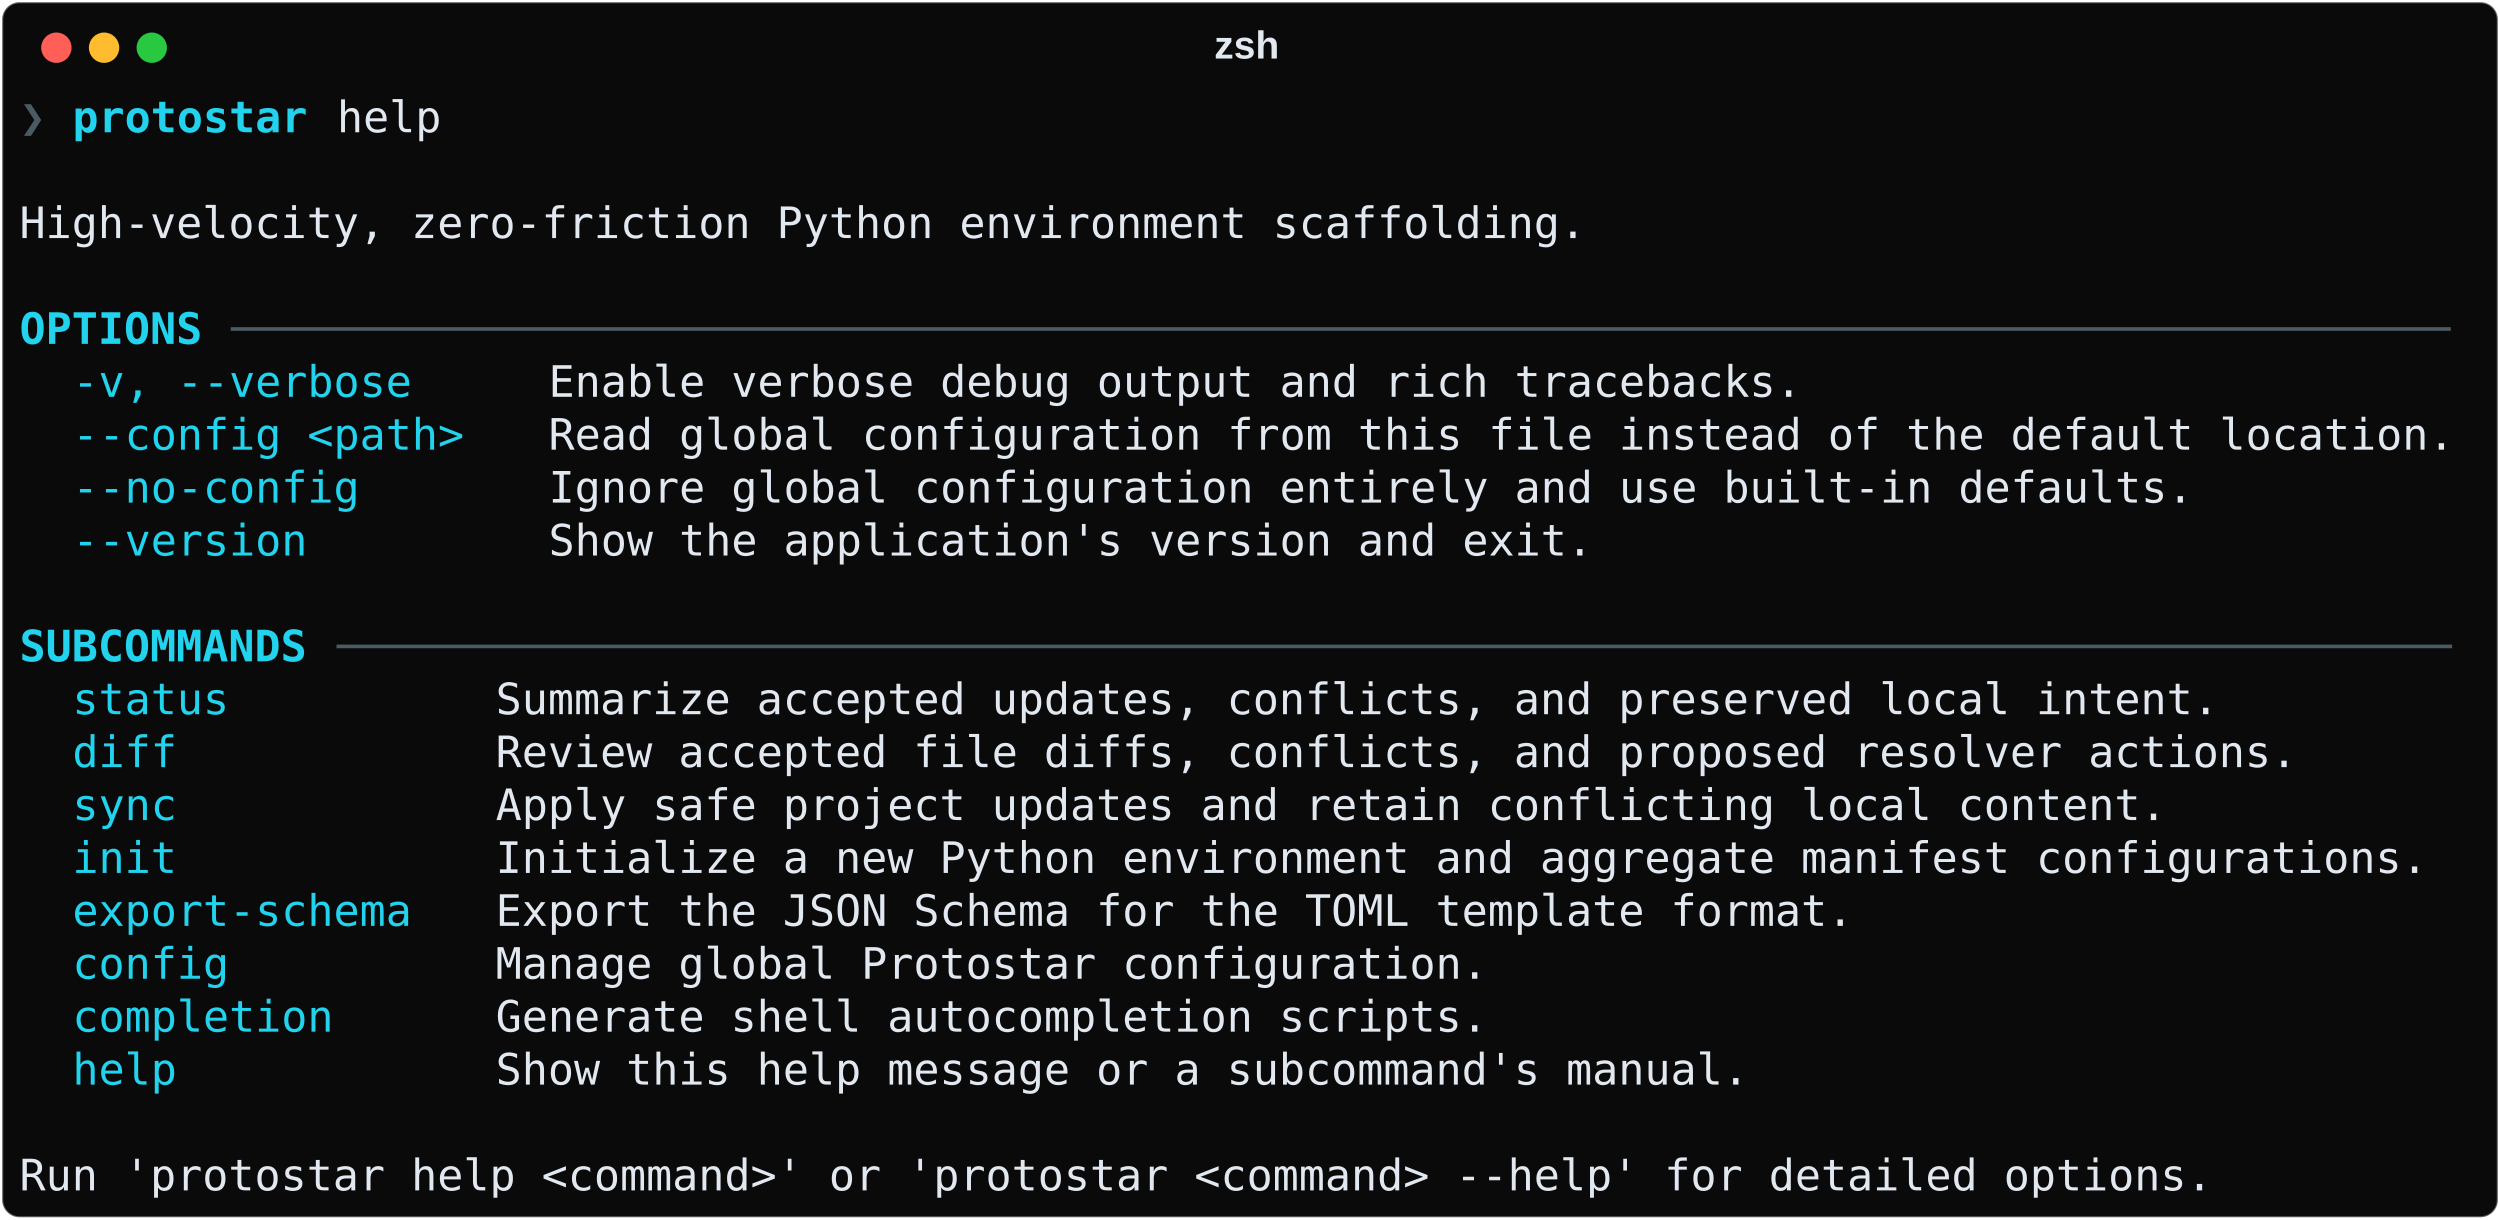
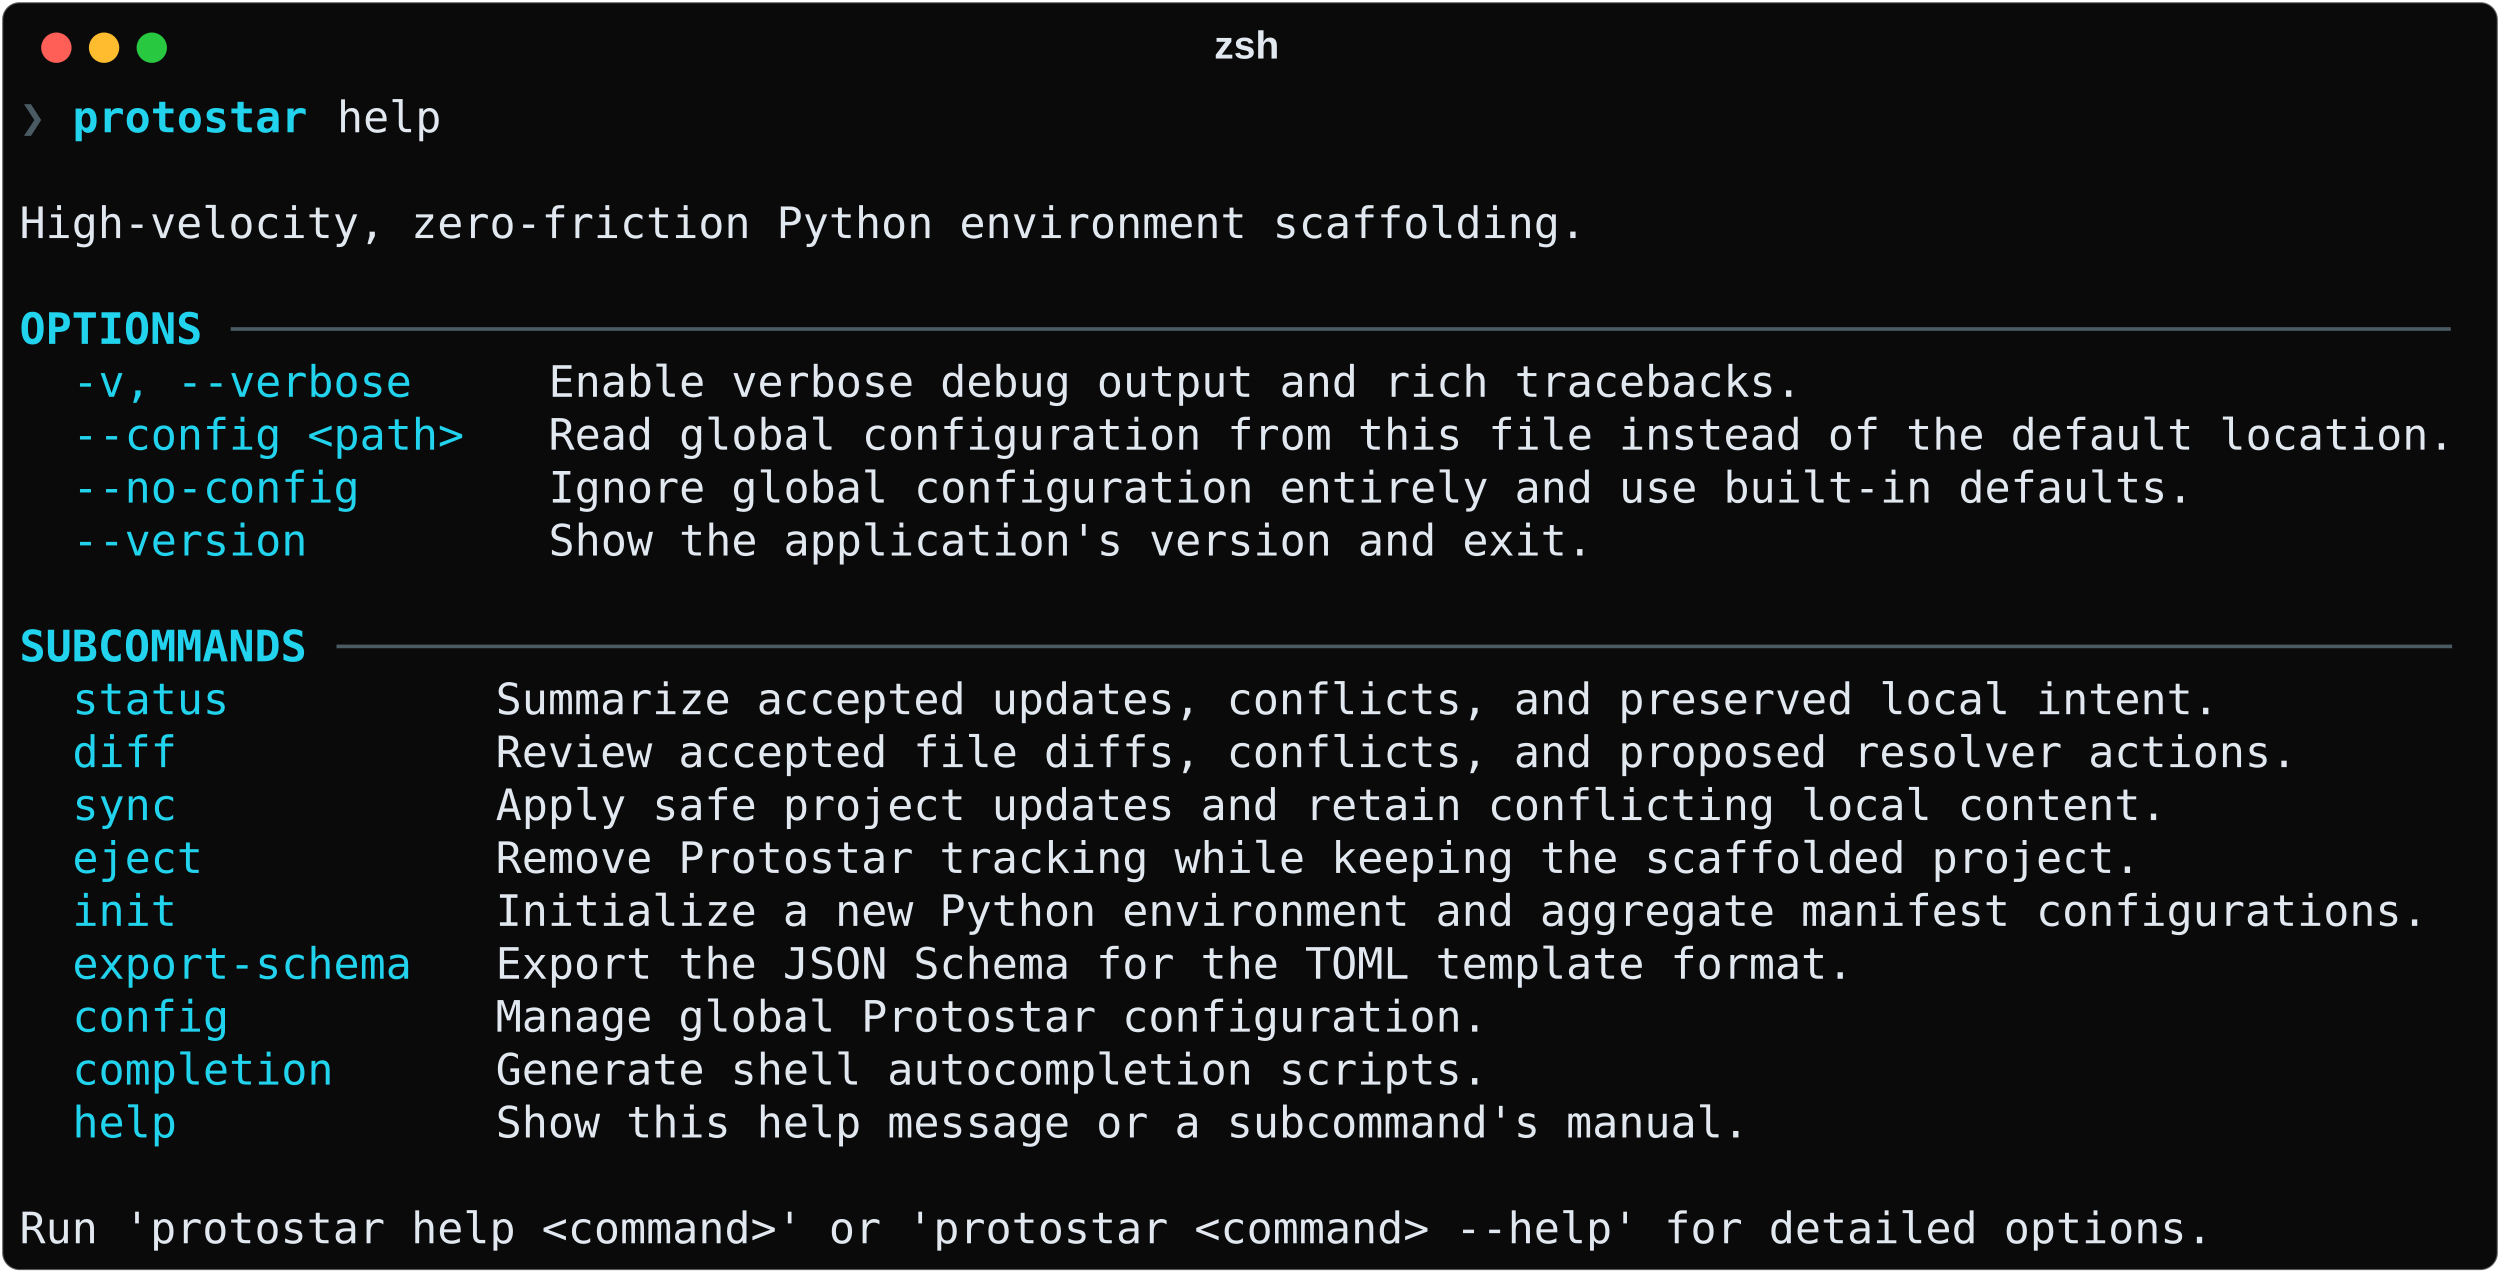
- <svg xmlns="http://www.w3.org/2000/svg" class="rich-terminal" viewBox="0 0 1153 562.4">
+ <svg xmlns="http://www.w3.org/2000/svg" class="rich-terminal" viewBox="0 0 1153 586.8">
  <style>

    @font-face {
        font-family: "Fira Code";
        src: local("FiraCode-Regular"),
                url("https://cdnjs.cloudflare.com/ajax/libs/firacode/6.2.0/woff2/FiraCode-Regular.woff2") format("woff2"),
                url("https://cdnjs.cloudflare.com/ajax/libs/firacode/6.2.0/woff/FiraCode-Regular.woff") format("woff");
        font-style: normal;
        font-weight: 400;
    }
    @font-face {
        font-family: "Fira Code";
        src: local("FiraCode-Bold"),
                url("https://cdnjs.cloudflare.com/ajax/libs/firacode/6.2.0/woff2/FiraCode-Bold.woff2") format("woff2"),
                url("https://cdnjs.cloudflare.com/ajax/libs/firacode/6.2.0/woff/FiraCode-Bold.woff") format("woff");
        font-style: bold;
        font-weight: 700;
    }

    .cli_help-matrix {
        font-family: Fira Code, monospace;
        font-size: 20px;
        line-height: 24.4px;
        font-variant-east-asian: full-width;
    }

    .cli_help-title {
        font-size: 18px;
        font-weight: bold;
        font-family: arial;
    }

    .cli_help-r1 { fill: #4b5b64 }
.cli_help-r2 { fill: #22d3ee;font-weight: bold }
.cli_help-r3 { fill: #e2e8f0 }
.cli_help-r4 { fill: #22d3ee }
    </style>
  <defs>
    <clipPath id="cli_help-clip-terminal">
-       <rect x="0" y="0" width="1133.6" height="511.4" />
+       <rect x="0" y="0" width="1133.6" height="535.8" />
    </clipPath>
    <clipPath id="cli_help-line-0">
      <rect x="0" y="1.5" width="1134.6" height="24.65" />
    </clipPath>
    <clipPath id="cli_help-line-1">
      <rect x="0" y="25.9" width="1134.6" height="24.65" />
    </clipPath>
    <clipPath id="cli_help-line-2">
      <rect x="0" y="50.3" width="1134.6" height="24.65" />
    </clipPath>
    <clipPath id="cli_help-line-3">
      <rect x="0" y="74.7" width="1134.6" height="24.65" />
    </clipPath>
    <clipPath id="cli_help-line-4">
      <rect x="0" y="99.1" width="1134.6" height="24.65" />
    </clipPath>
    <clipPath id="cli_help-line-5">
      <rect x="0" y="123.5" width="1134.6" height="24.65" />
    </clipPath>
    <clipPath id="cli_help-line-6">
      <rect x="0" y="147.9" width="1134.6" height="24.65" />
    </clipPath>
    <clipPath id="cli_help-line-7">
      <rect x="0" y="172.3" width="1134.6" height="24.65" />
    </clipPath>
    <clipPath id="cli_help-line-8">
      <rect x="0" y="196.7" width="1134.6" height="24.65" />
    </clipPath>
    <clipPath id="cli_help-line-9">
      <rect x="0" y="221.1" width="1134.6" height="24.65" />
    </clipPath>
    <clipPath id="cli_help-line-10">
      <rect x="0" y="245.5" width="1134.6" height="24.65" />
    </clipPath>
    <clipPath id="cli_help-line-11">
      <rect x="0" y="269.9" width="1134.6" height="24.65" />
    </clipPath>
    <clipPath id="cli_help-line-12">
      <rect x="0" y="294.3" width="1134.6" height="24.65" />
    </clipPath>
    <clipPath id="cli_help-line-13">
      <rect x="0" y="318.7" width="1134.6" height="24.65" />
    </clipPath>
    <clipPath id="cli_help-line-14">
      <rect x="0" y="343.1" width="1134.6" height="24.65" />
    </clipPath>
    <clipPath id="cli_help-line-15">
      <rect x="0" y="367.5" width="1134.6" height="24.65" />
    </clipPath>
    <clipPath id="cli_help-line-16">
      <rect x="0" y="391.9" width="1134.6" height="24.65" />
    </clipPath>
    <clipPath id="cli_help-line-17">
      <rect x="0" y="416.3" width="1134.6" height="24.65" />
    </clipPath>
    <clipPath id="cli_help-line-18">
      <rect x="0" y="440.7" width="1134.6" height="24.65" />
    </clipPath>
    <clipPath id="cli_help-line-19">
      <rect x="0" y="465.1" width="1134.6" height="24.65" />
    </clipPath>
+     <clipPath id="cli_help-line-20">
+       <rect x="0" y="489.5" width="1134.6" height="24.65" />
+     </clipPath>
  </defs>
-   <rect fill="#0a0a0a" stroke="rgba(255,255,255,0.35)" stroke-width="1" x="1" y="1" width="1151" height="560.4" rx="8" />
+   <rect fill="#0a0a0a" stroke="rgba(255,255,255,0.35)" stroke-width="1" x="1" y="1" width="1151" height="584.8" rx="8" />
  <text class="cli_help-title" fill="#e2e8f0" text-anchor="middle" x="575" y="27">zsh</text>
  <g transform="translate(26,22)">
    <circle cx="0" cy="0" r="7" fill="#ff5f57" />
    <circle cx="22" cy="0" r="7" fill="#febc2e" />
    <circle cx="44" cy="0" r="7" fill="#28c840" />
  </g>
  <g transform="translate(9, 41)" clip-path="url(#cli_help-clip-terminal)">
    <g class="cli_help-matrix">
      <text class="cli_help-r1" x="0" y="20" textLength="24.4" clip-path="url(#cli_help-line-0)">❯ </text>
      <text class="cli_help-r2" x="24.4" y="20" textLength="122" clip-path="url(#cli_help-line-0)">protostar </text>
      <text class="cli_help-r3" x="146.4" y="20" textLength="48.8" clip-path="url(#cli_help-line-0)">help</text>
      <text class="cli_help-r3" x="1134.6" y="20" textLength="12.2" clip-path="url(#cli_help-line-0)">
</text>
      <text class="cli_help-r3" x="1134.6" y="44.4" textLength="12.2" clip-path="url(#cli_help-line-1)">
</text>
      <text class="cli_help-r3" x="0" y="68.8" textLength="732" clip-path="url(#cli_help-line-2)">High-velocity, zero-friction Python environment scaffolding.</text>
      <text class="cli_help-r3" x="1134.6" y="68.8" textLength="12.2" clip-path="url(#cli_help-line-2)">
</text>
      <text class="cli_help-r3" x="1134.6" y="93.2" textLength="12.2" clip-path="url(#cli_help-line-3)">
</text>
      <text class="cli_help-r2" x="0" y="117.6" textLength="85.4" clip-path="url(#cli_help-line-4)">OPTIONS</text>
      <text class="cli_help-r1" x="97.6" y="117.6" textLength="1037" clip-path="url(#cli_help-line-4)">─────────────────────────────────────────────────────────────────────────────────────</text>
      <text class="cli_help-r3" x="1134.6" y="117.6" textLength="12.2" clip-path="url(#cli_help-line-4)">
</text>
      <text class="cli_help-r4" x="24.4" y="142" textLength="183" clip-path="url(#cli_help-line-5)">-v, --verbose  </text>
      <text class="cli_help-r3" x="244" y="142" textLength="890.6" clip-path="url(#cli_help-line-5)">Enable verbose debug output and rich tracebacks.                         </text>
      <text class="cli_help-r3" x="1134.6" y="142" textLength="12.2" clip-path="url(#cli_help-line-5)">
</text>
      <text class="cli_help-r4" x="24.4" y="166.4" textLength="183" clip-path="url(#cli_help-line-6)">--config &lt;path&gt;</text>
      <text class="cli_help-r3" x="244" y="166.4" textLength="890.6" clip-path="url(#cli_help-line-6)">Read global configuration from this file instead of the default location.</text>
      <text class="cli_help-r3" x="1134.6" y="166.4" textLength="12.2" clip-path="url(#cli_help-line-6)">
</text>
      <text class="cli_help-r4" x="24.4" y="190.8" textLength="183" clip-path="url(#cli_help-line-7)">--no-config    </text>
      <text class="cli_help-r3" x="244" y="190.8" textLength="890.6" clip-path="url(#cli_help-line-7)">Ignore global configuration entirely and use built-in defaults.          </text>
      <text class="cli_help-r3" x="1134.6" y="190.8" textLength="12.2" clip-path="url(#cli_help-line-7)">
</text>
      <text class="cli_help-r4" x="24.4" y="215.2" textLength="183" clip-path="url(#cli_help-line-8)">--version      </text>
      <text class="cli_help-r3" x="244" y="215.2" textLength="890.6" clip-path="url(#cli_help-line-8)">Show the application's version and exit.                                 </text>
      <text class="cli_help-r3" x="1134.6" y="215.2" textLength="12.2" clip-path="url(#cli_help-line-8)">
</text>
      <text class="cli_help-r3" x="1134.6" y="239.6" textLength="12.2" clip-path="url(#cli_help-line-9)">
</text>
      <text class="cli_help-r2" x="0" y="264" textLength="134.2" clip-path="url(#cli_help-line-10)">SUBCOMMANDS</text>
      <text class="cli_help-r1" x="146.4" y="264" textLength="988.2" clip-path="url(#cli_help-line-10)">─────────────────────────────────────────────────────────────────────────────────</text>
      <text class="cli_help-r3" x="1134.6" y="264" textLength="12.2" clip-path="url(#cli_help-line-10)">
</text>
      <text class="cli_help-r4" x="24.4" y="288.4" textLength="158.6" clip-path="url(#cli_help-line-11)">status       </text>
      <text class="cli_help-r3" x="219.6" y="288.4" textLength="902.8" clip-path="url(#cli_help-line-11)">Summarize accepted updates, conflicts, and preserved local intent.        </text>
      <text class="cli_help-r3" x="1134.6" y="288.4" textLength="12.2" clip-path="url(#cli_help-line-11)">
</text>
      <text class="cli_help-r4" x="24.4" y="312.8" textLength="158.6" clip-path="url(#cli_help-line-12)">diff         </text>
      <text class="cli_help-r3" x="219.6" y="312.8" textLength="902.8" clip-path="url(#cli_help-line-12)">Review accepted file diffs, conflicts, and proposed resolver actions.     </text>
      <text class="cli_help-r3" x="1134.6" y="312.8" textLength="12.2" clip-path="url(#cli_help-line-12)">
</text>
      <text class="cli_help-r4" x="24.4" y="337.2" textLength="158.6" clip-path="url(#cli_help-line-13)">sync         </text>
      <text class="cli_help-r3" x="219.6" y="337.2" textLength="902.8" clip-path="url(#cli_help-line-13)">Apply safe project updates and retain conflicting local content.          </text>
      <text class="cli_help-r3" x="1134.6" y="337.2" textLength="12.2" clip-path="url(#cli_help-line-13)">
</text>
-       <text class="cli_help-r4" x="24.4" y="361.6" textLength="158.6" clip-path="url(#cli_help-line-14)">init         </text>
-       <text class="cli_help-r3" x="219.6" y="361.6" textLength="902.8" clip-path="url(#cli_help-line-14)">Initialize a new Python environment and aggregate manifest configurations.</text>
+       <text class="cli_help-r4" x="24.4" y="361.6" textLength="158.6" clip-path="url(#cli_help-line-14)">eject        </text>
+       <text class="cli_help-r3" x="219.6" y="361.6" textLength="902.8" clip-path="url(#cli_help-line-14)">Remove Protostar tracking while keeping the scaffolded project.           </text>
      <text class="cli_help-r3" x="1134.6" y="361.6" textLength="12.2" clip-path="url(#cli_help-line-14)">
</text>
-       <text class="cli_help-r4" x="24.4" y="386" textLength="158.6" clip-path="url(#cli_help-line-15)">export-schema</text>
-       <text class="cli_help-r3" x="219.6" y="386" textLength="902.8" clip-path="url(#cli_help-line-15)">Export the JSON Schema for the TOML template format.                      </text>
+       <text class="cli_help-r4" x="24.4" y="386" textLength="158.6" clip-path="url(#cli_help-line-15)">init         </text>
+       <text class="cli_help-r3" x="219.6" y="386" textLength="902.8" clip-path="url(#cli_help-line-15)">Initialize a new Python environment and aggregate manifest configurations.</text>
      <text class="cli_help-r3" x="1134.6" y="386" textLength="12.2" clip-path="url(#cli_help-line-15)">
</text>
-       <text class="cli_help-r4" x="24.4" y="410.4" textLength="158.6" clip-path="url(#cli_help-line-16)">config       </text>
-       <text class="cli_help-r3" x="219.6" y="410.4" textLength="902.8" clip-path="url(#cli_help-line-16)">Manage global Protostar configuration.                                    </text>
+       <text class="cli_help-r4" x="24.4" y="410.4" textLength="158.6" clip-path="url(#cli_help-line-16)">export-schema</text>
+       <text class="cli_help-r3" x="219.6" y="410.4" textLength="902.8" clip-path="url(#cli_help-line-16)">Export the JSON Schema for the TOML template format.                      </text>
      <text class="cli_help-r3" x="1134.6" y="410.4" textLength="12.2" clip-path="url(#cli_help-line-16)">
</text>
-       <text class="cli_help-r4" x="24.4" y="434.8" textLength="158.6" clip-path="url(#cli_help-line-17)">completion   </text>
-       <text class="cli_help-r3" x="219.6" y="434.8" textLength="902.8" clip-path="url(#cli_help-line-17)">Generate shell autocompletion scripts.                                    </text>
+       <text class="cli_help-r4" x="24.4" y="434.8" textLength="158.6" clip-path="url(#cli_help-line-17)">config       </text>
+       <text class="cli_help-r3" x="219.6" y="434.8" textLength="902.8" clip-path="url(#cli_help-line-17)">Manage global Protostar configuration.                                    </text>
      <text class="cli_help-r3" x="1134.6" y="434.8" textLength="12.2" clip-path="url(#cli_help-line-17)">
</text>
-       <text class="cli_help-r4" x="24.4" y="459.2" textLength="158.6" clip-path="url(#cli_help-line-18)">help         </text>
-       <text class="cli_help-r3" x="219.6" y="459.2" textLength="902.8" clip-path="url(#cli_help-line-18)">Show this help message or a subcommand's manual.                          </text>
+       <text class="cli_help-r4" x="24.4" y="459.2" textLength="158.6" clip-path="url(#cli_help-line-18)">completion   </text>
+       <text class="cli_help-r3" x="219.6" y="459.2" textLength="902.8" clip-path="url(#cli_help-line-18)">Generate shell autocompletion scripts.                                    </text>
      <text class="cli_help-r3" x="1134.6" y="459.2" textLength="12.2" clip-path="url(#cli_help-line-18)">
</text>
+       <text class="cli_help-r4" x="24.4" y="483.6" textLength="158.6" clip-path="url(#cli_help-line-19)">help         </text>
+       <text class="cli_help-r3" x="219.6" y="483.6" textLength="902.8" clip-path="url(#cli_help-line-19)">Show this help message or a subcommand's manual.                          </text>
      <text class="cli_help-r3" x="1134.6" y="483.6" textLength="12.2" clip-path="url(#cli_help-line-19)">
</text>
-       <text class="cli_help-r3" x="0" y="508" textLength="1024.8" clip-path="url(#cli_help-line-20)">Run 'protostar help &lt;command&gt;' or 'protostar &lt;command&gt; --help' for detailed options.</text>
      <text class="cli_help-r3" x="1134.6" y="508" textLength="12.2" clip-path="url(#cli_help-line-20)">
+ </text>
+       <text class="cli_help-r3" x="0" y="532.4" textLength="1024.8" clip-path="url(#cli_help-line-21)">Run 'protostar help &lt;command&gt;' or 'protostar &lt;command&gt; --help' for detailed options.</text>
+       <text class="cli_help-r3" x="1134.6" y="532.4" textLength="12.2" clip-path="url(#cli_help-line-21)">
</text>
    </g>
  </g>
</svg>
